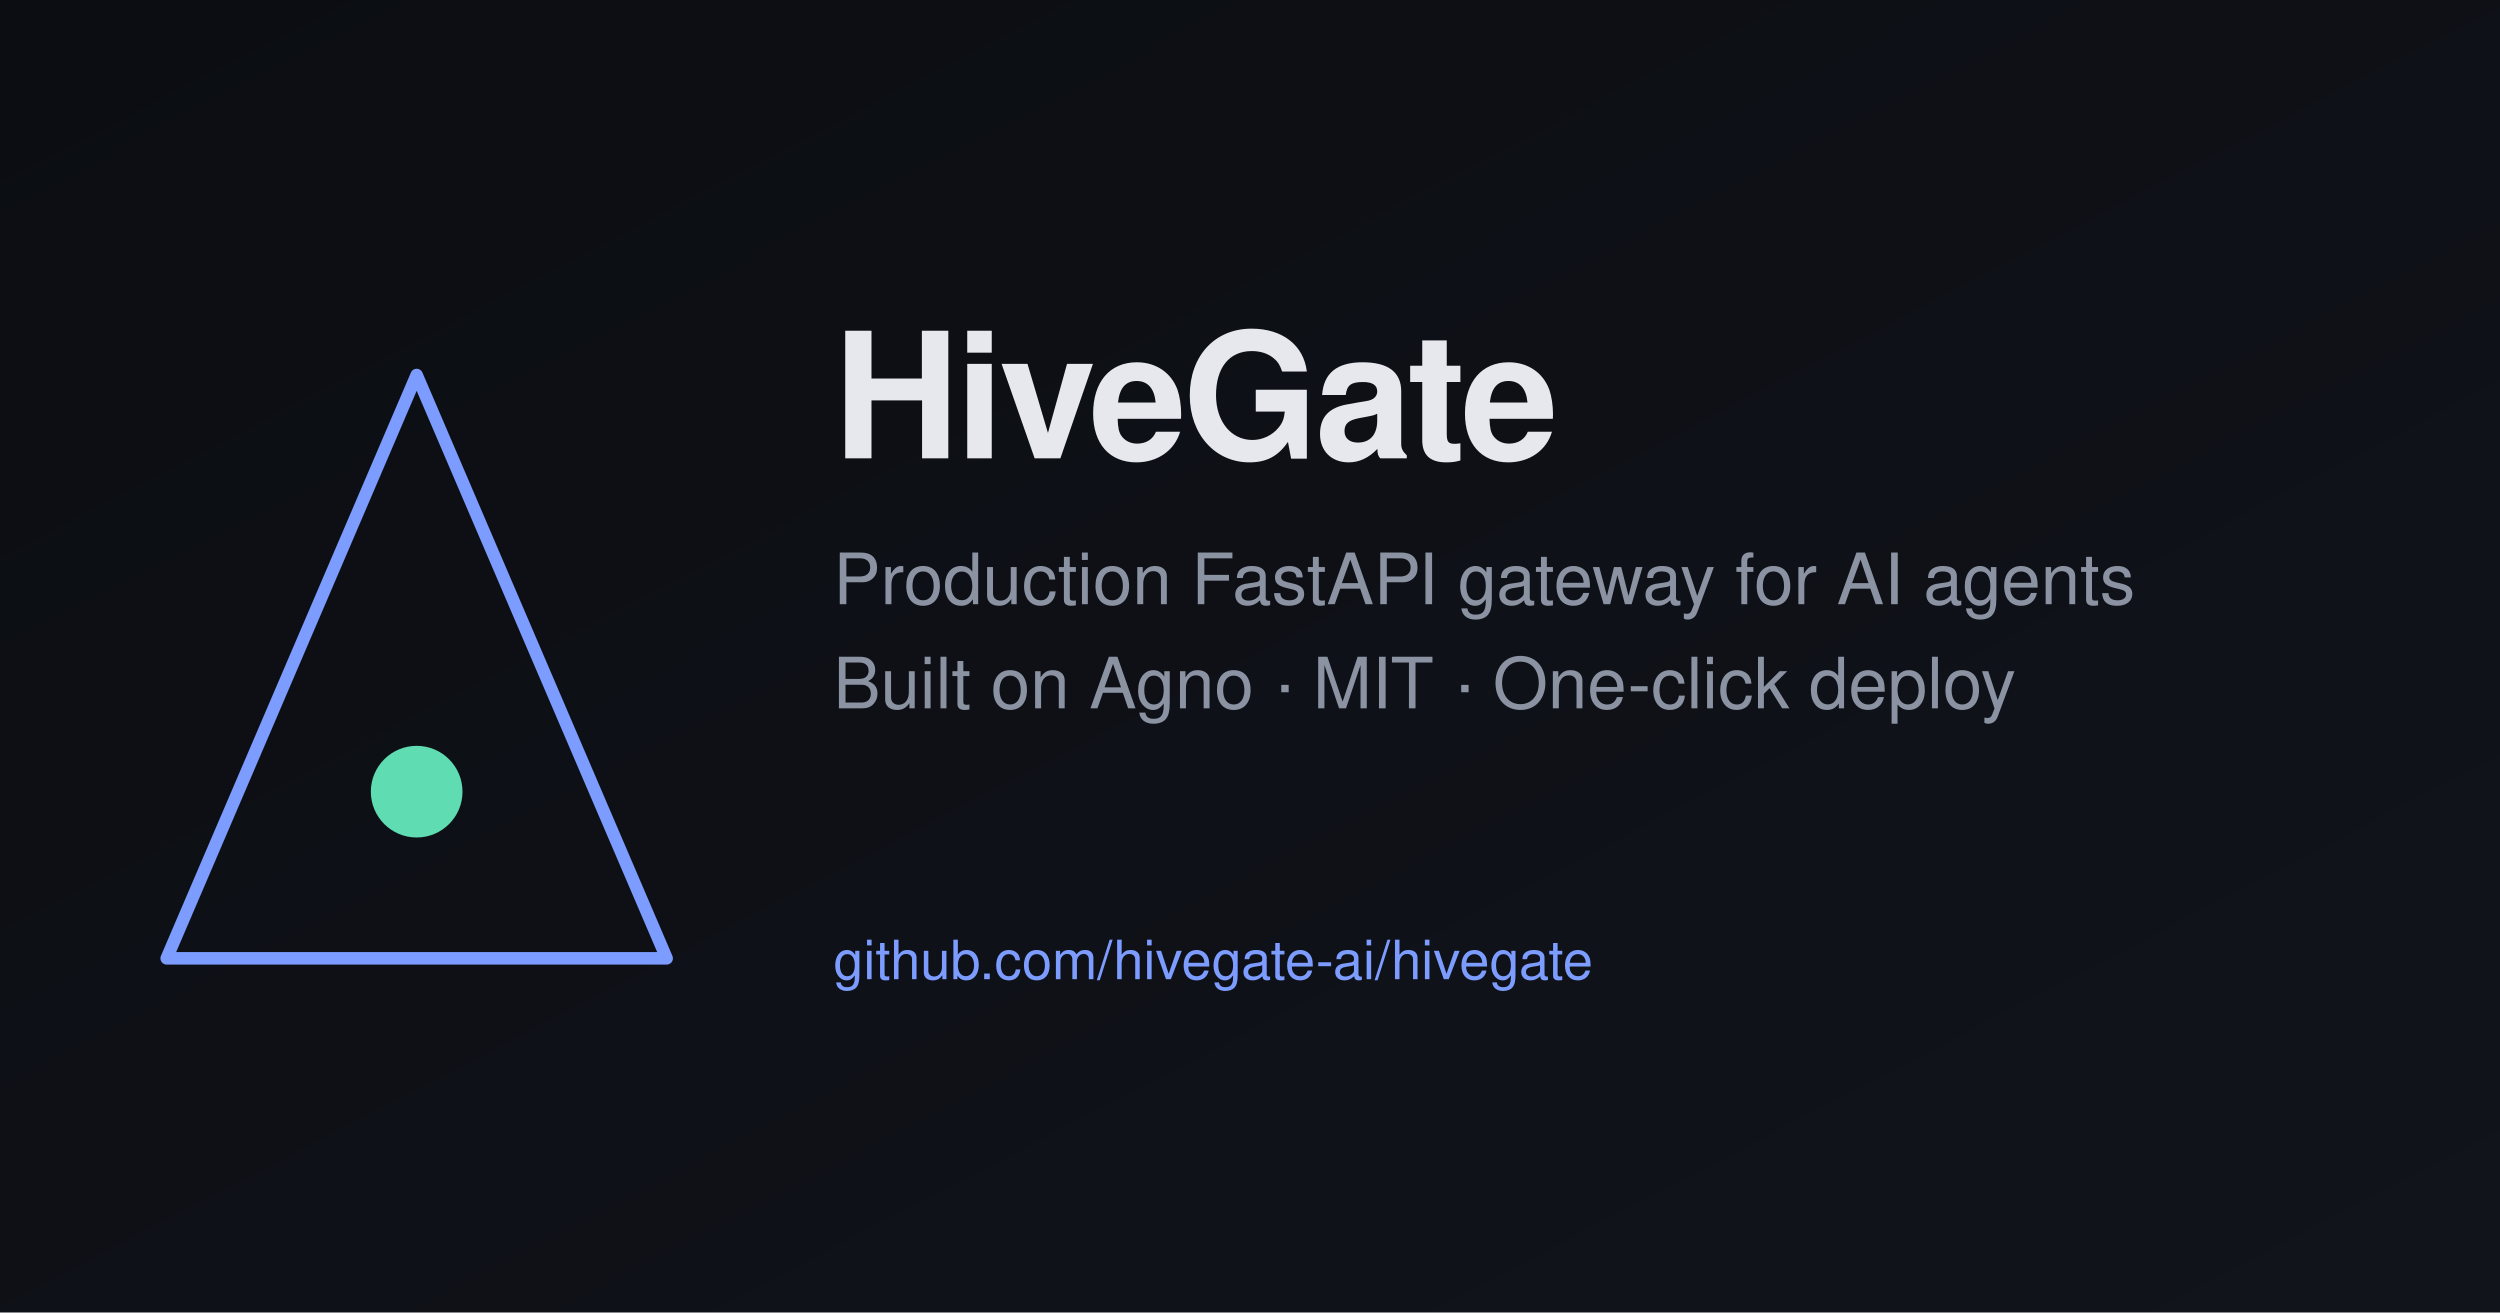
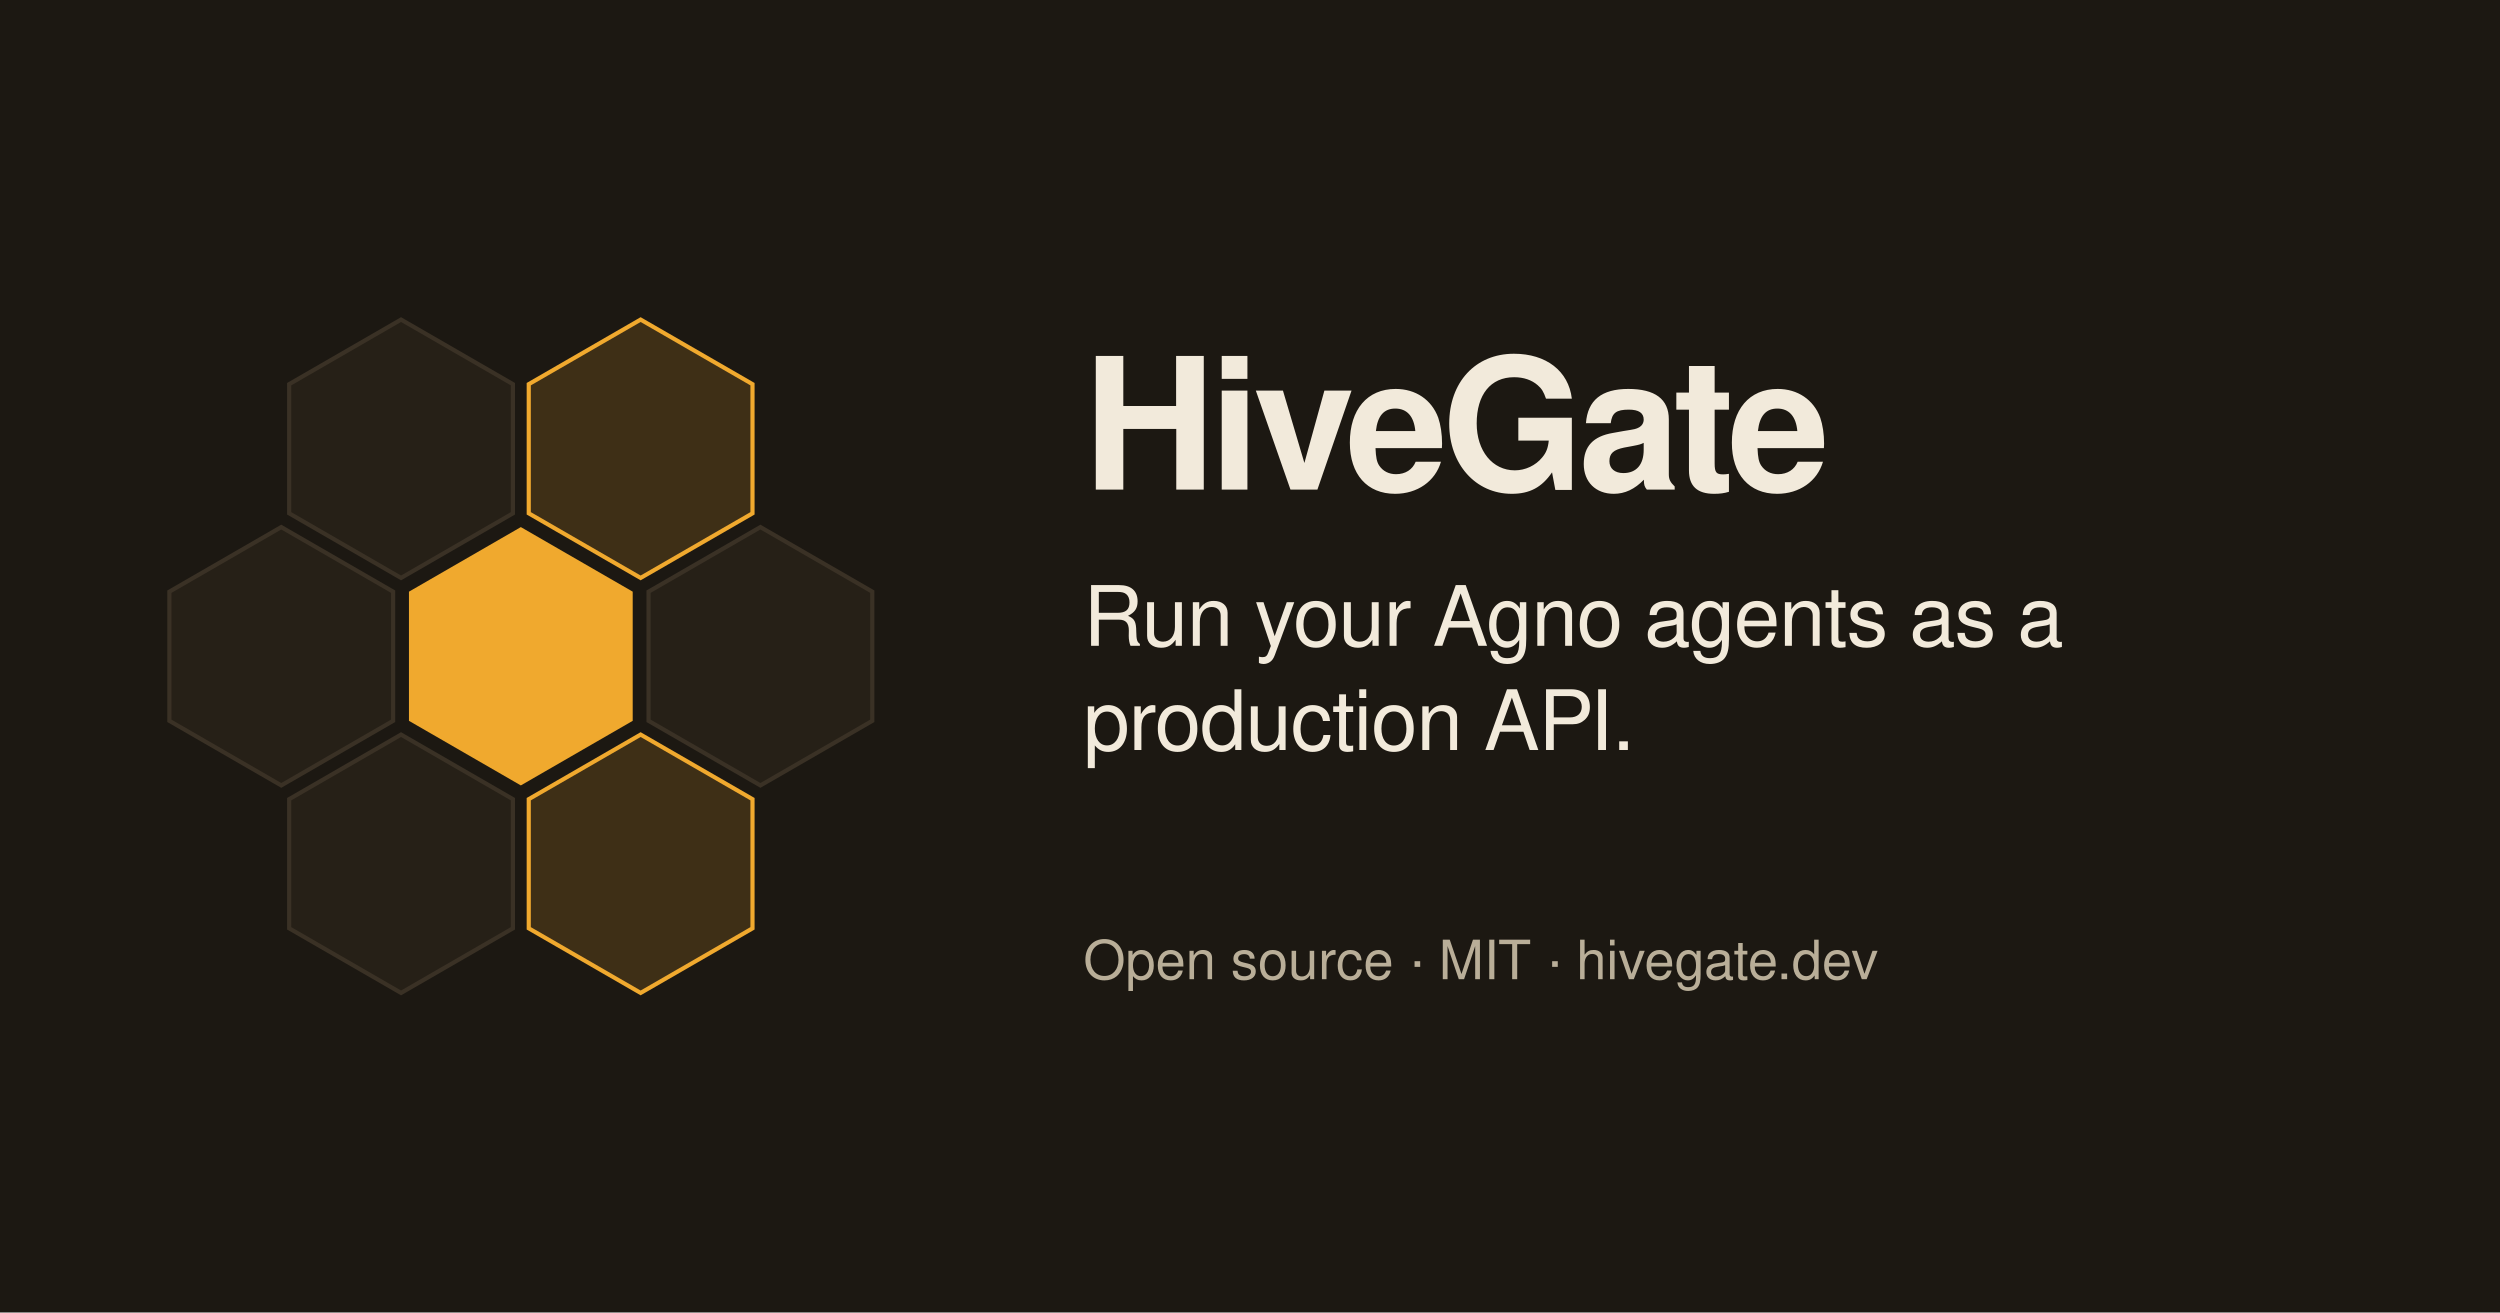
<svg xmlns="http://www.w3.org/2000/svg" viewBox="0 0 1200 630" width="1200" height="630">
-   <defs>
-     <linearGradient id="bg" x1="0" y1="0" x2="1" y2="1">
-       <stop offset="0%" stop-color="#0b0d12" />
-       <stop offset="100%" stop-color="#11141b" />
-     </linearGradient>
-   </defs>
-   <rect width="1200" height="630" fill="url(#bg)" />
-   <g transform="translate(80, 80)">
-     <path d="M0 380 L120 100 L240 380 Z" fill="none" stroke="#7c9cff" stroke-width="6" stroke-linejoin="round" />
-     <circle cx="120" cy="300" r="22" fill="#5fdcb1" />
-   </g>
-   <g font-family="-apple-system, BlinkMacSystemFont, 'Segoe UI', Helvetica, Arial, sans-serif" fill="#e6e8ee">
-     <text x="400" y="220" font-size="84" font-weight="700" letter-spacing="-2">HiveGate</text>
-     <text x="400" y="290" font-size="34" fill="#8b93a3" font-weight="400">Production FastAPI gateway for AI agents</text>
-     <text x="400" y="340" font-size="34" fill="#8b93a3" font-weight="400">Built on Agno · MIT · One-click deploy</text>
-     <text x="400" y="470" font-size="26" fill="#7c9cff" font-weight="500">github.com/hivegate-ai/hivegate</text>
+   <rect width="1200" height="630" fill="#1C1812" />
+   <path d="M365.0 253.0 L418.7 284.0 L418.7 346.0 L365.0 377.0 L311.3 346.0 L311.3 284.0Z" fill="#262017" stroke="#3A3125" stroke-width="2" />
+   <path d="M135.0 253.0 L188.7 284.0 L188.7 346.0 L135.0 377.0 L81.3 346.0 L81.3 284.0Z" fill="#262017" stroke="#3A3125" stroke-width="2" />
+   <path d="M307.5 153.4 L361.2 184.4 L361.2 246.4 L307.5 277.4 L253.8 246.4 L253.8 184.4Z" fill="rgba(240,169,46,0.16)" stroke="#F0A92E" stroke-width="2" />
+   <path d="M192.5 153.4 L246.2 184.4 L246.2 246.4 L192.5 277.4 L138.8 246.4 L138.8 184.4Z" fill="#262017" stroke="#3A3125" stroke-width="2" />
+   <path d="M307.5 352.6 L361.2 383.6 L361.2 445.6 L307.5 476.6 L253.8 445.6 L253.8 383.6Z" fill="rgba(240,169,46,0.16)" stroke="#F0A92E" stroke-width="2" />
+   <path d="M192.5 352.6 L246.2 383.6 L246.2 445.6 L192.5 476.6 L138.8 445.6 L138.8 383.6Z" fill="#262017" stroke="#3A3125" stroke-width="2" />
+   <path d="M250.0 253.0 L303.7 284.0 L303.7 346.0 L250.0 377.0 L196.3 346.0 L196.3 284.0Z" fill="#F0A92E" />
+   <g font-family="'Schibsted Grotesk', -apple-system, 'Segoe UI', Helvetica, Arial, sans-serif" fill="#F2EADB">
+     <text x="520" y="235" font-size="88" font-weight="700" letter-spacing="-3">HiveGate</text>
+     <text x="520" y="310" font-size="40" font-weight="500" letter-spacing="-0.5">Run your Agno agents as a</text>
+     <text x="520" y="360" font-size="40" font-weight="500" letter-spacing="-0.5">production API.</text>
+     <text x="520" y="470" font-size="26" fill="#B9AE98">Open source · MIT · hivegate.dev</text>
  </g>
</svg>
